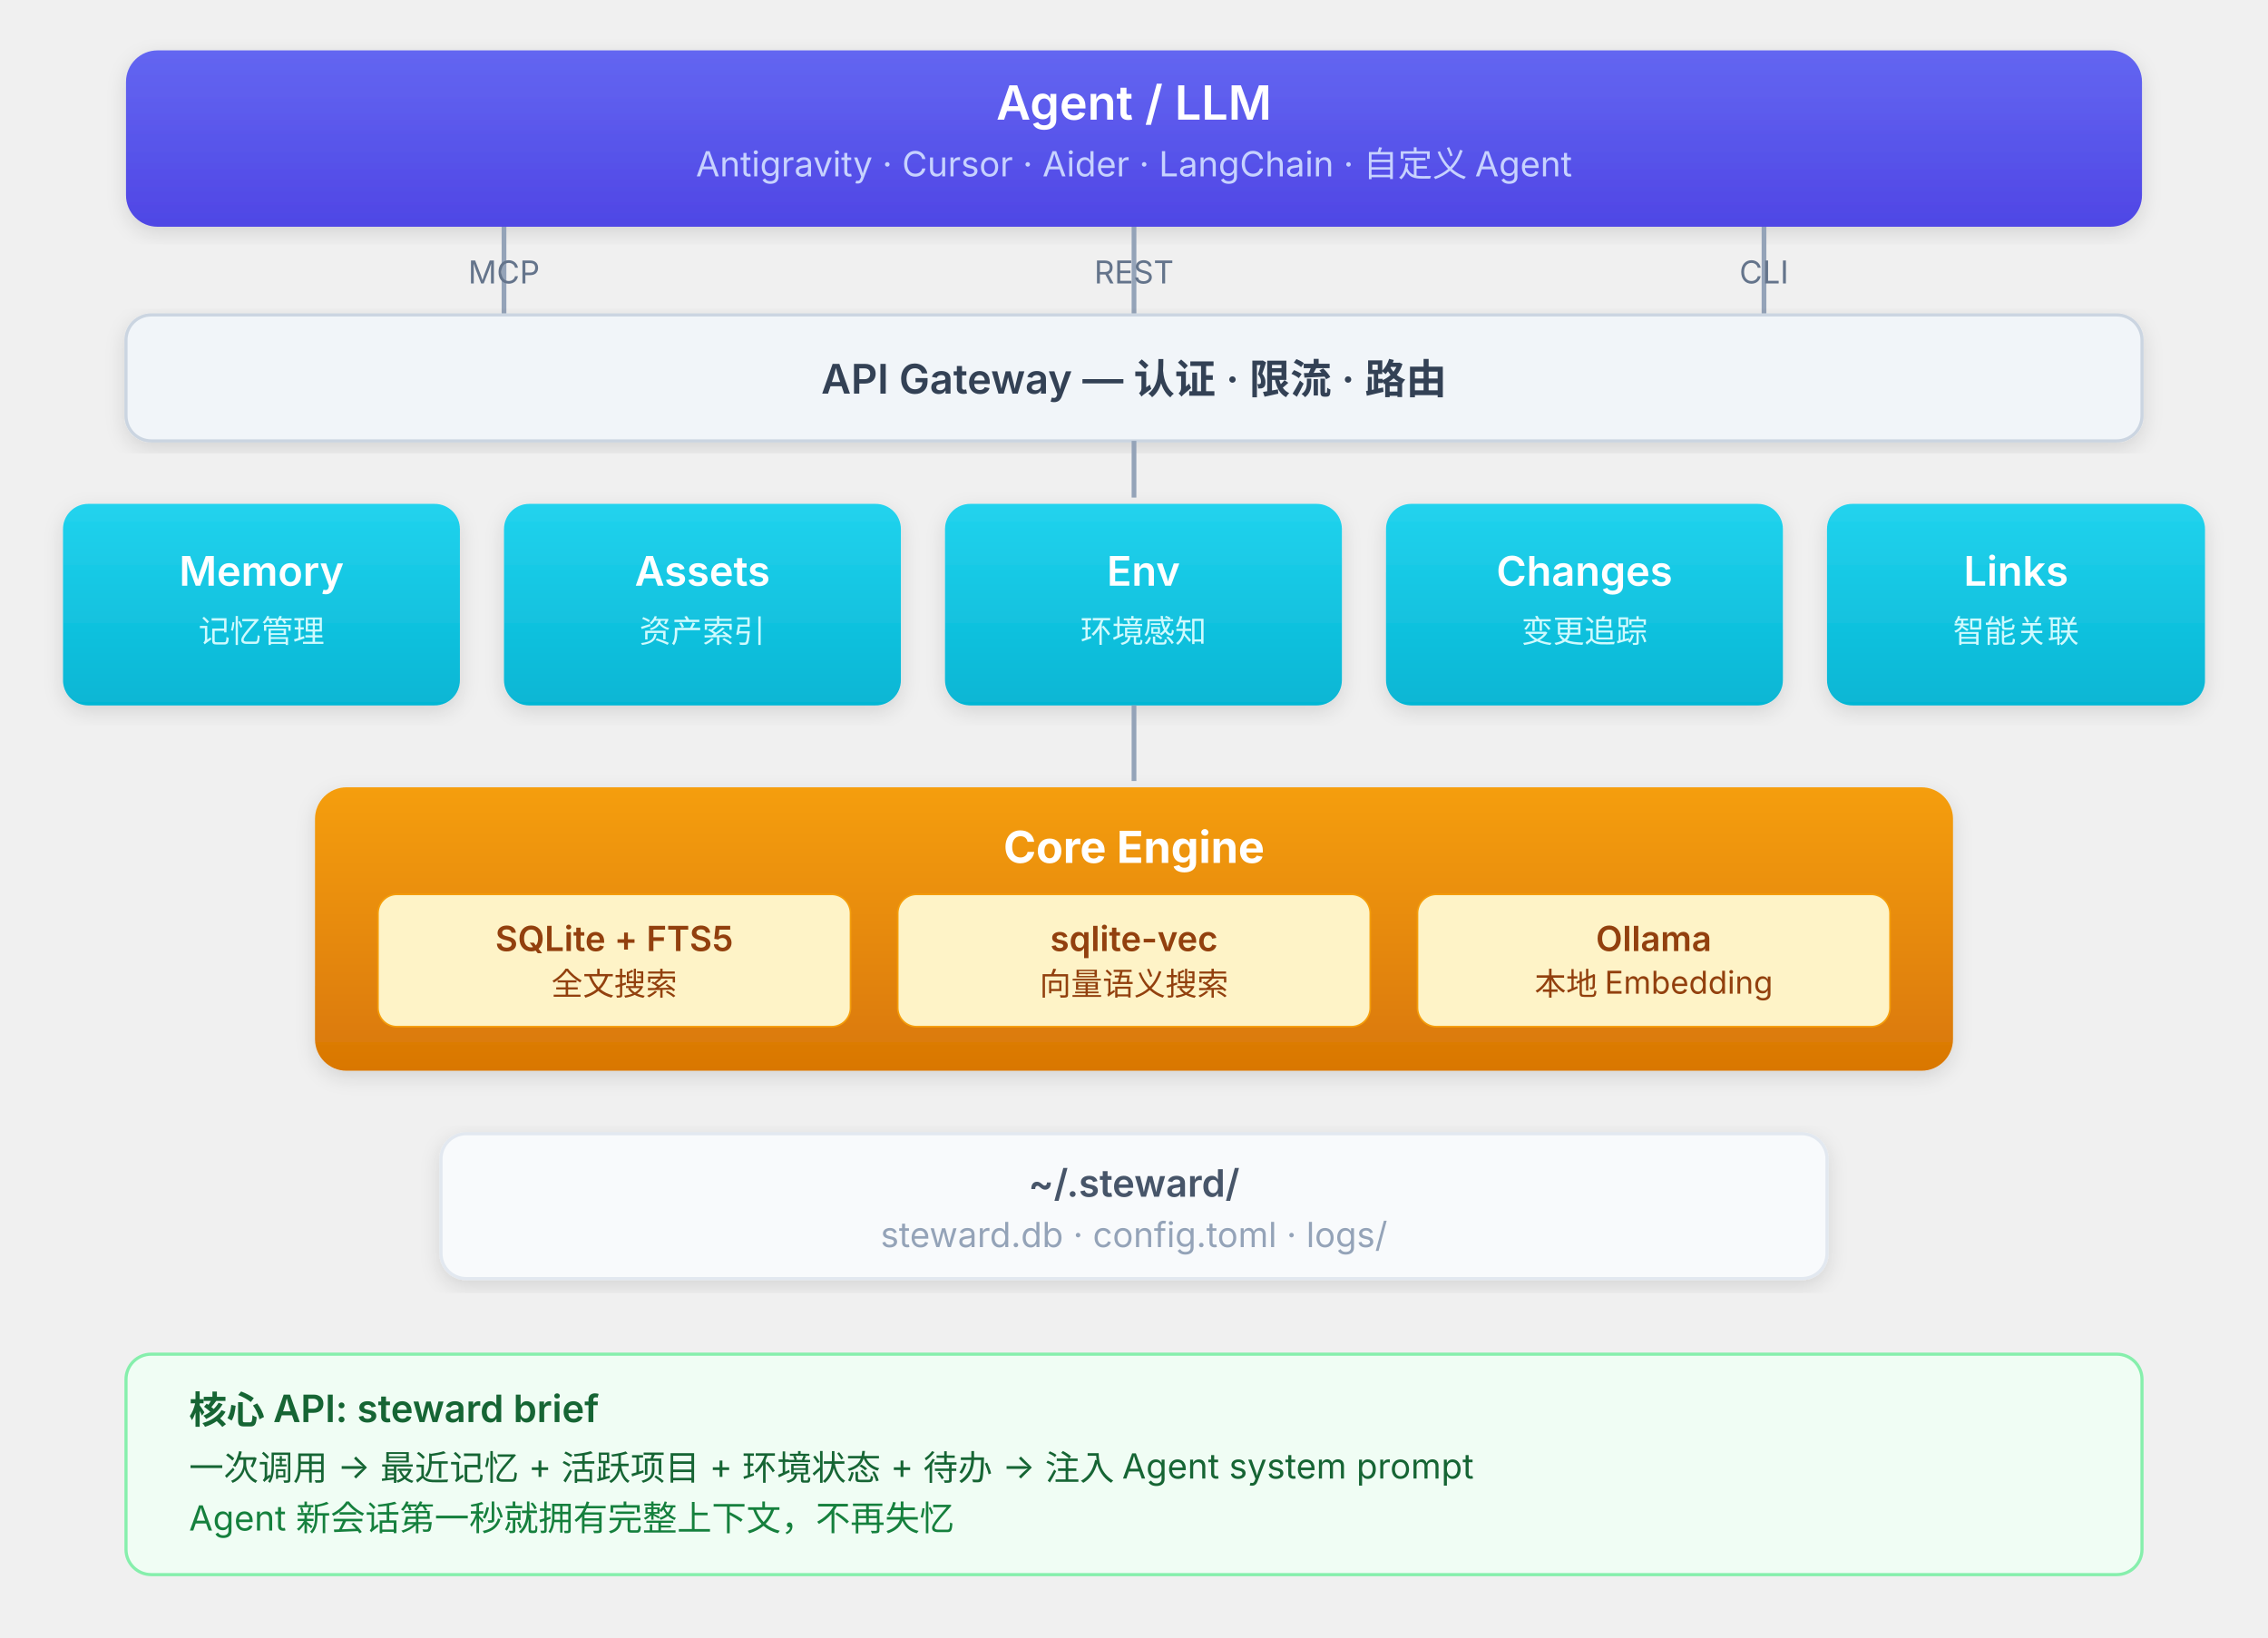
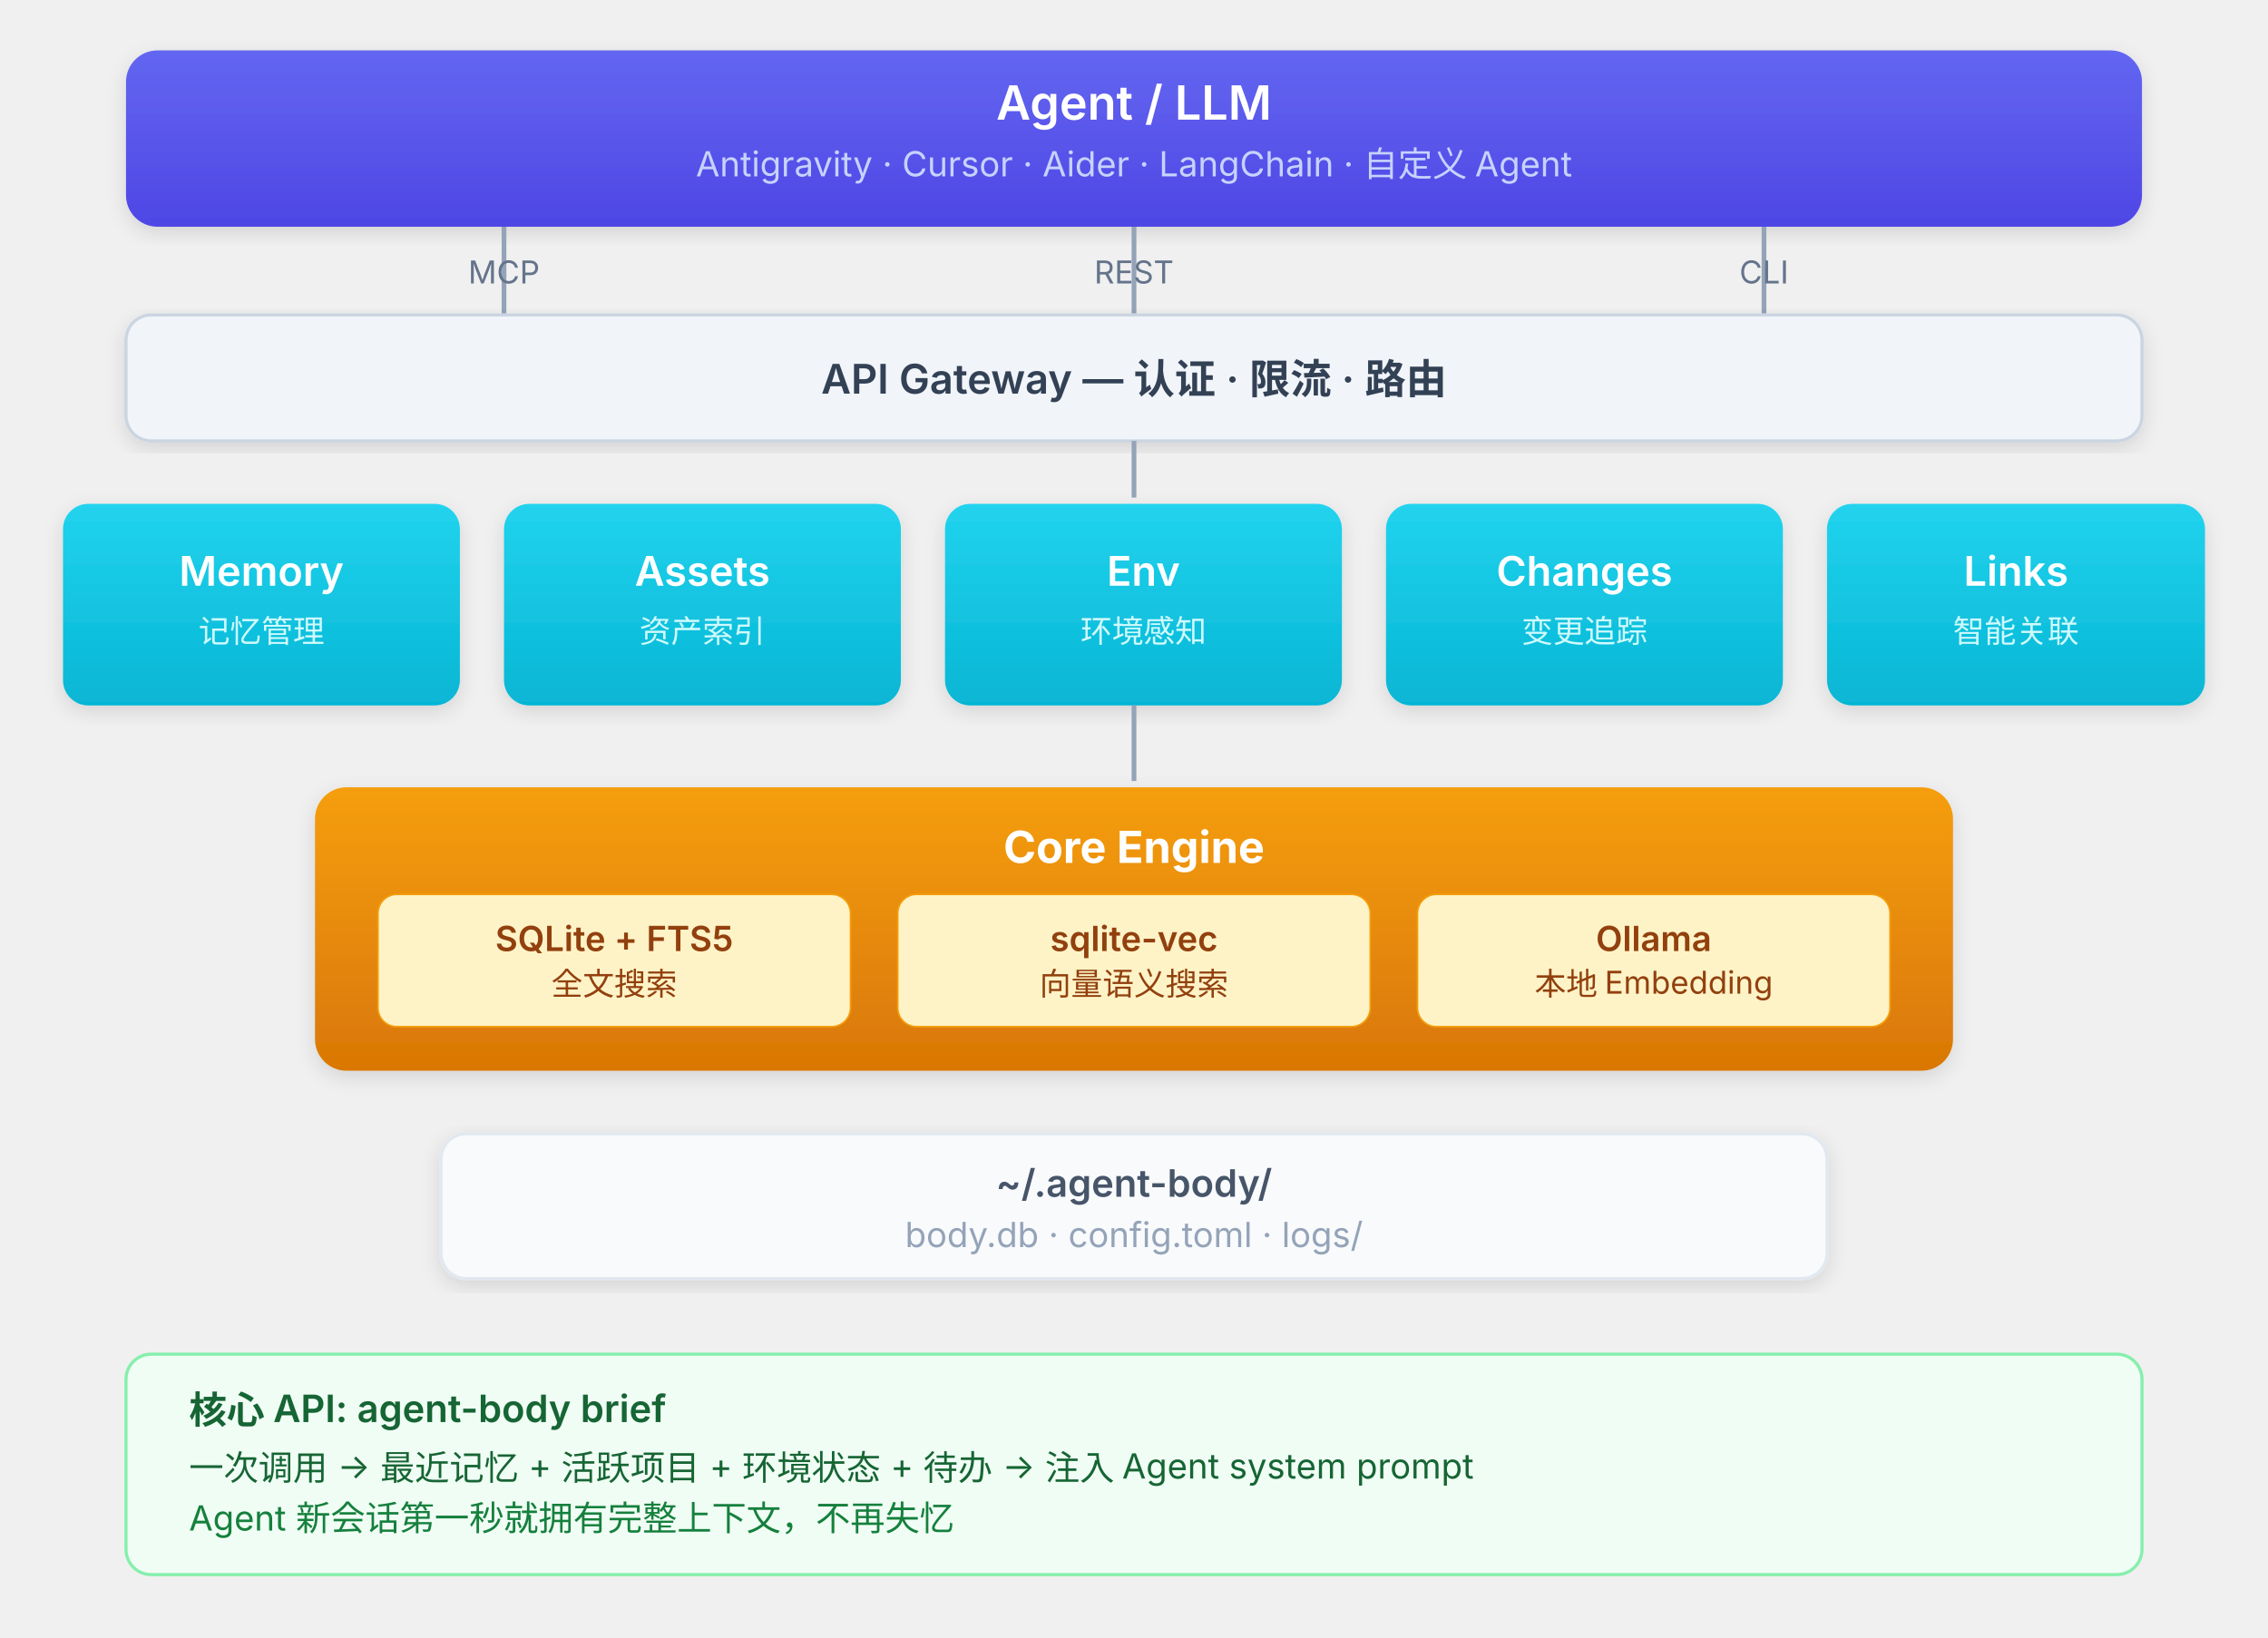
<svg xmlns="http://www.w3.org/2000/svg" viewBox="0 0 720 520" font-family="system-ui,-apple-system,sans-serif">
  <defs>
    <linearGradient id="gTop" x1="0" y1="0" x2="0" y2="1">
      <stop offset="0%" stop-color="#6366f1" />
      <stop offset="100%" stop-color="#4f46e5" />
    </linearGradient>
    <linearGradient id="gMid" x1="0" y1="0" x2="0" y2="1">
      <stop offset="0%" stop-color="#22d3ee" />
      <stop offset="100%" stop-color="#06b6d4" />
    </linearGradient>
    <linearGradient id="gBot" x1="0" y1="0" x2="0" y2="1">
      <stop offset="0%" stop-color="#f59e0b" />
      <stop offset="100%" stop-color="#d97706" />
    </linearGradient>
    <filter id="shadow">
      <feDropShadow dx="0" dy="2" stdDeviation="3" flood-opacity="0.12" />
    </filter>
  </defs>
  <rect x="40" y="16" width="640" height="56" rx="10" fill="url(#gTop)" filter="url(#shadow)" />
  <text x="360" y="38" text-anchor="middle" fill="#fff" font-size="15" font-weight="600">Agent / LLM</text>
  <text x="360" y="56" text-anchor="middle" fill="#c7d2fe" font-size="11">Antigravity · Cursor · Aider · LangChain · 自定义 Agent</text>
  <line x1="160" y1="72" x2="160" y2="100" stroke="#94a3b8" stroke-width="1.5" marker-end="url(#arrowG)" />
  <text x="160" y="90" text-anchor="middle" fill="#64748b" font-size="10">MCP</text>
  <line x1="360" y1="72" x2="360" y2="100" stroke="#94a3b8" stroke-width="1.5" />
  <text x="360" y="90" text-anchor="middle" fill="#64748b" font-size="10">REST</text>
  <line x1="560" y1="72" x2="560" y2="100" stroke="#94a3b8" stroke-width="1.5" />
  <text x="560" y="90" text-anchor="middle" fill="#64748b" font-size="10">CLI</text>
  <rect x="40" y="100" width="640" height="40" rx="8" fill="#f1f5f9" stroke="#cbd5e1" stroke-width="1" filter="url(#shadow)" />
  <text x="360" y="125" text-anchor="middle" fill="#334155" font-size="13" font-weight="600">API Gateway — 认证 · 限流 · 路由</text>
  <g transform="translate(0,160)">
    <rect x="20" y="0" width="126" height="64" rx="8" fill="url(#gMid)" filter="url(#shadow)" />
    <text x="83" y="26" text-anchor="middle" fill="#fff" font-size="13" font-weight="600">Memory</text>
    <text x="83" y="44" text-anchor="middle" fill="#cffafe" font-size="10">记忆管理</text>
    <rect x="160" y="0" width="126" height="64" rx="8" fill="url(#gMid)" filter="url(#shadow)" />
    <text x="223" y="26" text-anchor="middle" fill="#fff" font-size="13" font-weight="600">Assets</text>
    <text x="223" y="44" text-anchor="middle" fill="#cffafe" font-size="10">资产索引</text>
    <rect x="300" y="0" width="126" height="64" rx="8" fill="url(#gMid)" filter="url(#shadow)" />
    <text x="363" y="26" text-anchor="middle" fill="#fff" font-size="13" font-weight="600">Env</text>
    <text x="363" y="44" text-anchor="middle" fill="#cffafe" font-size="10">环境感知</text>
    <rect x="440" y="0" width="126" height="64" rx="8" fill="url(#gMid)" filter="url(#shadow)" />
    <text x="503" y="26" text-anchor="middle" fill="#fff" font-size="13" font-weight="600">Changes</text>
    <text x="503" y="44" text-anchor="middle" fill="#cffafe" font-size="10">变更追踪</text>
    <rect x="580" y="0" width="120" height="64" rx="8" fill="url(#gMid)" filter="url(#shadow)" />
    <text x="640" y="26" text-anchor="middle" fill="#fff" font-size="13" font-weight="600">Links</text>
    <text x="640" y="44" text-anchor="middle" fill="#cffafe" font-size="10">智能关联</text>
  </g>
  <line x1="360" y1="140" x2="360" y2="158" stroke="#94a3b8" stroke-width="1.5" />
  <g transform="translate(0,250)">
    <rect x="100" y="0" width="520" height="90" rx="10" fill="url(#gBot)" filter="url(#shadow)" />
    <text x="360" y="24" text-anchor="middle" fill="#fff" font-size="14" font-weight="700">Core Engine</text>
    <rect x="120" y="34" width="150" height="42" rx="6" fill="#fef3c7" stroke="#f59e0b" stroke-width="0.5" />
    <text x="195" y="52" text-anchor="middle" fill="#92400e" font-size="11" font-weight="600">SQLite + FTS5</text>
    <text x="195" y="66" text-anchor="middle" fill="#92400e" font-size="10">全文搜索</text>
    <rect x="285" y="34" width="150" height="42" rx="6" fill="#fef3c7" stroke="#f59e0b" stroke-width="0.5" />
    <text x="360" y="52" text-anchor="middle" fill="#92400e" font-size="11" font-weight="600">sqlite-vec</text>
    <text x="360" y="66" text-anchor="middle" fill="#92400e" font-size="10">向量语义搜索</text>
    <rect x="450" y="34" width="150" height="42" rx="6" fill="#fef3c7" stroke="#f59e0b" stroke-width="0.5" />
    <text x="525" y="52" text-anchor="middle" fill="#92400e" font-size="11" font-weight="600">Ollama</text>
    <text x="525" y="66" text-anchor="middle" fill="#92400e" font-size="10">本地 Embedding</text>
  </g>
  <line x1="360" y1="224" x2="360" y2="248" stroke="#94a3b8" stroke-width="1.5" />
  <g transform="translate(0,360)">
    <rect x="140" y="0" width="440" height="46" rx="8" fill="#f8fafc" stroke="#e2e8f0" stroke-width="1" filter="url(#shadow)" />
-     <text x="360" y="20" text-anchor="middle" fill="#475569" font-size="12" font-weight="600">~/.steward/</text>
-     <text x="360" y="36" text-anchor="middle" fill="#94a3b8" font-size="11">steward.db · config.toml · logs/</text>
+     <text x="360" y="20" text-anchor="middle" fill="#475569" font-size="12" font-weight="600">~/.agent-body/</text>
+     <text x="360" y="36" text-anchor="middle" fill="#94a3b8" font-size="11">body.db · config.toml · logs/</text>
  </g>
  <g transform="translate(0,430)">
    <rect x="40" y="0" width="640" height="70" rx="8" fill="#f0fdf4" stroke="#86efac" stroke-width="1" />
-     <text x="60" y="22" fill="#166534" font-size="12" font-weight="600">核心 API: steward brief</text>
+     <text x="60" y="22" fill="#166534" font-size="12" font-weight="600">核心 API: agent-body brief</text>
    <text x="60" y="40" fill="#166534" font-size="11">一次调用 → 最近记忆 + 活跃项目 + 环境状态 + 待办 → 注入 Agent system prompt</text>
    <text x="60" y="56" fill="#15803d" font-size="11">Agent 新会话第一秒就拥有完整上下文，不再失忆</text>
  </g>
</svg>
